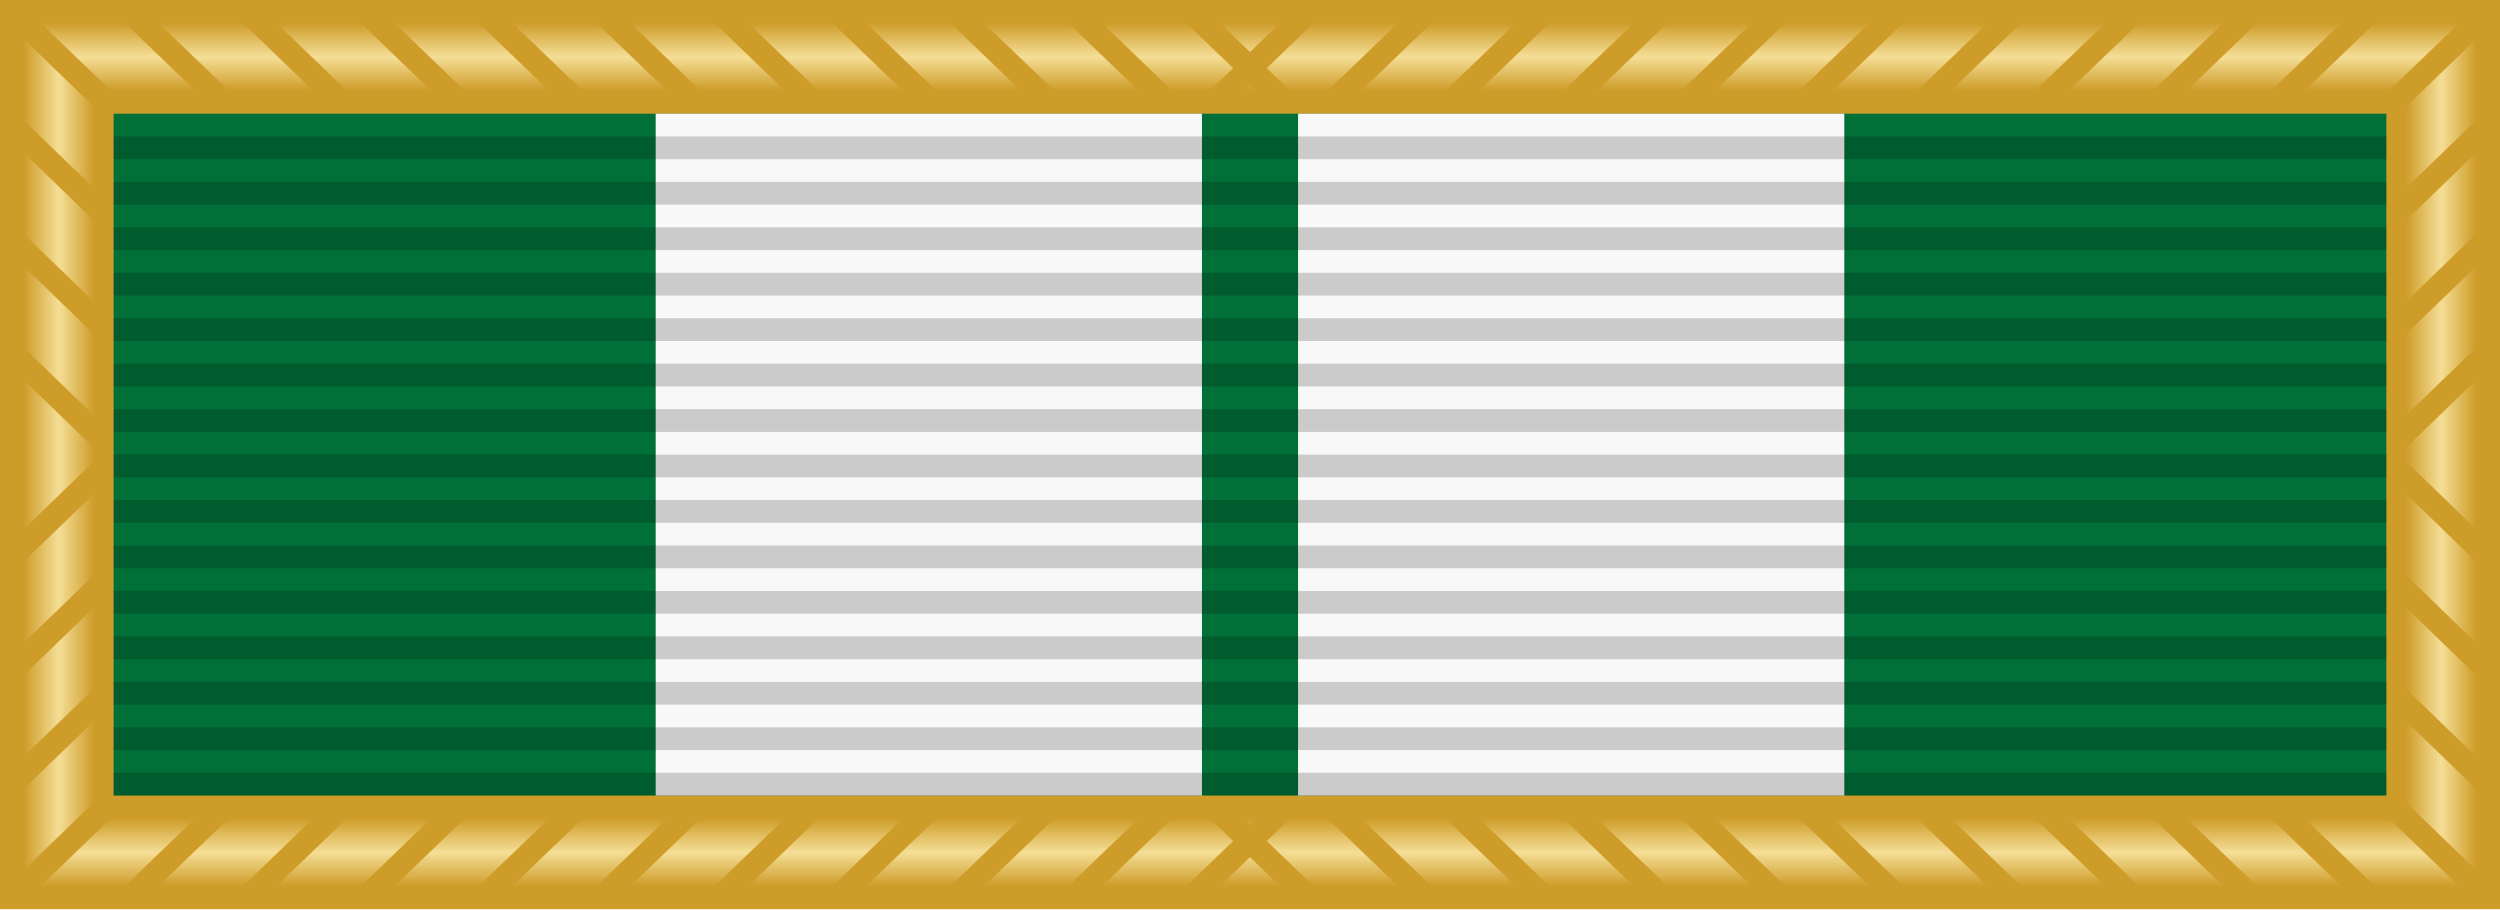
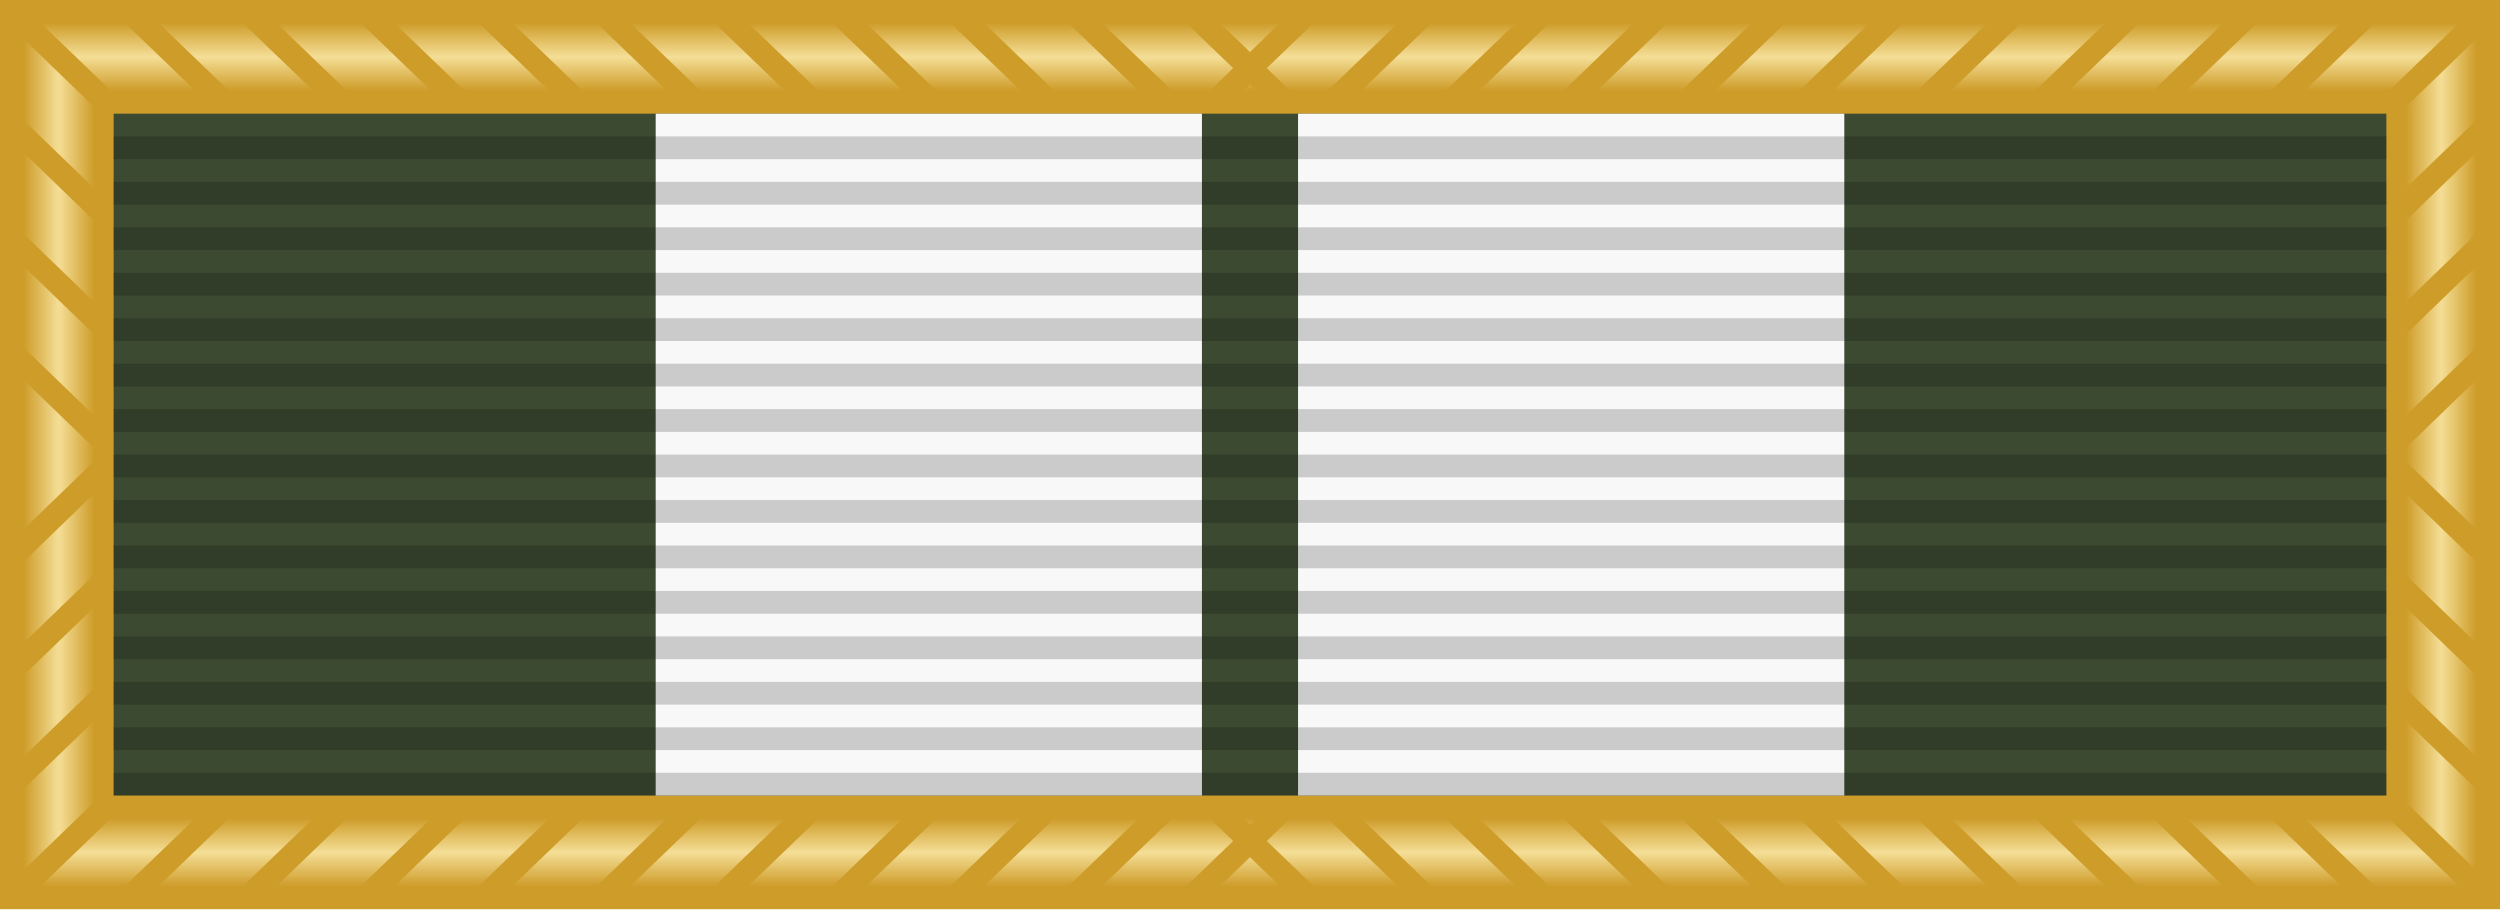
<svg xmlns="http://www.w3.org/2000/svg" xmlns:xlink="http://www.w3.org/1999/xlink" width="1.375in" height="0.5in" version="1.1" id="svg1" xml:space="preserve">
  <defs id="defs1">
    <pattern patternUnits="userSpaceOnUse" width="3.78" height="35.906" patternTransform="scale(1)" preserveAspectRatio="xMidYMid" id="pattern4" style="fill:#000000">
      <g id="g4">
        <rect style="opacity:0.3;vector-effect:non-scaling-stroke;fill:none;fill-opacity:1;stroke:none;stroke-width:0.453;stroke-linecap:round;stroke-linejoin:round;stroke-opacity:1;-inkscape-stroke:hairline" id="rect3" width="3.78" height="35.906" x="0" y="0" />
        <rect style="opacity:0.3;vector-effect:non-scaling-stroke;fill:#000000;fill-opacity:1;stroke:none;stroke-width:0.249;stroke-linecap:round;stroke-linejoin:round;stroke-opacity:1;-inkscape-stroke:hairline" id="rect4" width="3.78" height="1.89" x="0" y="1.89" />
        <rect style="opacity:0.3;vector-effect:non-scaling-stroke;fill:#000000;fill-opacity:1;stroke:none;stroke-width:0.249;stroke-linecap:round;stroke-linejoin:round;stroke-opacity:1;-inkscape-stroke:hairline" id="rect4-7" width="3.78" height="1.89" x="0" y="5.669" />
        <rect style="opacity:0.3;vector-effect:non-scaling-stroke;fill:#000000;fill-opacity:1;stroke:none;stroke-width:0.249;stroke-linecap:round;stroke-linejoin:round;stroke-opacity:1;-inkscape-stroke:hairline" id="rect4-1" width="3.78" height="1.89" x="0" y="9.449" />
        <rect style="opacity:0.3;vector-effect:non-scaling-stroke;fill:#000000;fill-opacity:1;stroke:none;stroke-width:0.249;stroke-linecap:round;stroke-linejoin:round;stroke-opacity:1;-inkscape-stroke:hairline" id="rect4-7-3" width="3.78" height="1.89" x="0" y="13.228" />
        <rect style="opacity:0.3;vector-effect:non-scaling-stroke;fill:#000000;fill-opacity:1;stroke:none;stroke-width:0.249;stroke-linecap:round;stroke-linejoin:round;stroke-opacity:1;-inkscape-stroke:hairline" id="rect4-13" width="3.78" height="1.89" x="0" y="17.008" />
        <rect style="opacity:0.3;vector-effect:non-scaling-stroke;fill:#000000;fill-opacity:1;stroke:none;stroke-width:0.249;stroke-linecap:round;stroke-linejoin:round;stroke-opacity:1;-inkscape-stroke:hairline" id="rect4-7-7" width="3.78" height="1.89" x="0" y="20.787" />
        <rect style="opacity:0.3;vector-effect:non-scaling-stroke;fill:#000000;fill-opacity:1;stroke:none;stroke-width:0.249;stroke-linecap:round;stroke-linejoin:round;stroke-opacity:1;-inkscape-stroke:hairline" id="rect4-1-8" width="3.78" height="1.89" x="0" y="24.567" />
        <rect style="opacity:0.3;vector-effect:non-scaling-stroke;fill:#000000;fill-opacity:1;stroke:none;stroke-width:0.249;stroke-linecap:round;stroke-linejoin:round;stroke-opacity:1;-inkscape-stroke:hairline" id="rect4-7-3-8" width="3.78" height="1.89" x="0" y="28.346" />
        <rect style="opacity:0.3;vector-effect:non-scaling-stroke;fill:#000000;fill-opacity:1;stroke:none;stroke-width:0.249;stroke-linecap:round;stroke-linejoin:round;stroke-opacity:1;-inkscape-stroke:hairline" id="rect4-7-3-8-4" width="3.78" height="1.89" x="0" y="32.126" />
      </g>
    </pattern>
    <linearGradient id="linGrad1" x1="0" y1="0" x2="0" y2="1">
      <stop offset="0" style="stop-color:#f4de96;stop-opacity:0" id="stop7" />
      <stop offset=".5" style="stop-color:#f4de96;stop-opacity:1" id="stop9" />
      <stop offset="1" style="stop-color:#f4de96;stop-opacity:0" id="stop11" />
    </linearGradient>
    <linearGradient id="linGrad2" x1="0" y1="0" x2="1" y2="0">
      <stop offset="0" style="stop-color:#f4de96;stop-opacity:0" id="stop14" />
      <stop offset=".5" style="stop-color:#f4de96;stop-opacity:1" id="stop16" />
      <stop offset="1" style="stop-color:#f4de96;stop-opacity:0" id="stop18" />
    </linearGradient>
    <linearGradient xlink:href="#linGrad1" id="linearGradient1" gradientUnits="userSpaceOnUse" gradientTransform="matrix(6.781861,0,0,0.232371,-16.09523,40.35919)" x1="0.17" y1="5.888" x2="0.17" y2="23.551" />
    <linearGradient xlink:href="#linGrad2" id="linearGradient2" gradientUnits="userSpaceOnUse" gradientTransform="matrix(0.3236396,0,0,4.86933,-16.09523,40.35919)" x1="3.559" y1="0.281" x2="14.236" y2="0.281" />
    <linearGradient xlink:href="#linGrad2" id="linearGradient3" gradientUnits="userSpaceOnUse" gradientTransform="matrix(0.3236396,0,0,4.86933,-16.09523,40.35919)" x1="363.021" y1="0.281" x2="373.698" y2="0.281" />
    <linearGradient xlink:href="#linGrad1" id="linearGradient4" gradientUnits="userSpaceOnUse" gradientTransform="matrix(6.781861,0,0,0.232371,-16.09523,40.35919)" x1="0.17" y1="211.962" x2="0.17" y2="229.626" />
  </defs>
  <g id="g1-9" transform="matrix(1.081124,0,0,0.8771779,17.40094,-35.40219)">
    <path d="M -16.095,40.359 H 106 V 95.086 H -16.095 Z" fill="#ce9c29" id="path20-4" style="stroke-width:1.255" />
    <path d="M -14.943,41.727 H 104.848 l -3.456,4.104 H -11.488 Z" fill="url(#linGrad1)" id="path26-5" style="fill:url(#linearGradient1);stroke-width:1.255" />
    <path d="m -14.943,41.727 3.456,4.104 v 43.781 l -3.456,4.104 z" fill="url(#linGrad2)" id="path28-9" style="fill:url(#linearGradient2);stroke-width:1.255" />
    <path d="m 104.848,41.727 v 51.99 l -3.456,-4.104 V 45.832 Z" fill="url(#linGrad2)" id="path30-3" style="fill:url(#linearGradient3);stroke-width:1.255" />
    <path d="M -14.943,93.718 H 104.848 l -3.456,-4.104 H -11.488 Z" fill="url(#linGrad1)" id="path32-9" style="fill:url(#linearGradient4);stroke-width:1.255" />
    <path d="m -15.519,41.043 4.607,5.473 m 1.152,-5.473 4.607,5.473 m 1.152,-5.473 4.607,5.473 m 1.152,-5.473 4.607,5.473 m 1.152,-5.473 4.607,5.473 m 1.152,-5.473 4.607,5.473 m 1.152,-5.473 4.607,5.473 m 1.152,-5.473 4.607,5.473 m 1.152,-5.473 4.607,5.473 m 1.152,-5.473 4.607,5.473 m 1.152,-5.473 4.607,5.473 m -3.456,0 4.607,-5.473 m 1.152,5.473 4.607,-5.473 m 1.152,5.473 4.607,-5.473 m 1.152,5.473 4.607,-5.473 m 1.152,5.473 4.607,-5.473 m 1.152,5.473 4.607,-5.473 m 1.152,5.473 4.607,-5.473 m 1.152,5.473 4.607,-5.473 m 1.152,5.473 4.607,-5.473 m 1.152,5.473 4.607,-5.473 m 1.152,5.473 4.607,-5.473 m -120.943,53.358 4.607,-5.473 m 1.152,5.473 4.607,-5.473 M -4.001,94.402 0.606,88.929 M 1.758,94.402 6.366,88.929 m 1.152,5.473 4.607,-5.473 m 1.152,5.473 4.607,-5.473 m 1.152,5.473 4.607,-5.473 m 1.152,5.473 4.607,-5.473 m 1.152,5.473 4.607,-5.473 m 1.152,5.473 4.607,-5.473 m 1.152,5.473 4.607,-5.473 m -3.456,0 4.607,5.473 m 1.152,-5.473 4.607,5.473 m 1.152,-5.473 4.607,5.473 m 1.152,-5.473 4.607,5.473 m 1.152,-5.473 4.607,5.473 m 1.152,-5.473 4.607,5.473 m 1.152,-5.473 4.607,5.473 m 1.152,-5.473 4.607,5.473 m 1.152,-5.473 4.607,5.473 m 1.152,-5.473 4.607,5.473 m 1.152,-5.473 4.607,5.473 m -120.943,-46.518 4.607,5.473 m -4.607,1.368 4.607,5.473 m -4.607,1.368 4.607,5.473 m 0,1.368 -4.607,5.473 m 4.607,1.368 -4.607,5.473 m 4.607,1.368 -4.607,5.473 m 120.943,-39.677 -4.607,5.473 m 4.607,1.368 -4.607,5.473 m 4.607,1.368 -4.607,5.473 m 0,1.368 4.607,5.473 m -4.607,1.368 4.607,5.473 m -4.607,1.368 4.607,5.473" fill="none" stroke="#ce9c29" stroke-width="1.255" id="path34-6" />
  </g>
  <g id="g5" transform="matrix(0.9523807,0,0,1,3.14288,1.3589478e-8)" style="display:inline">
-     <rect fill="#2350E6" width="126" height="36" id="rect1" style="fill:#006f38;fill-opacity:1;stroke-width:0.589" x="3" y="6.002" />
+     <rect fill="#2350E6" width="126" height="36" id="rect1" style="fill:#3c4a31;fill-opacity:1;stroke-width:0.589" x="3" y="6.002" />
    <g id="g1" transform="translate(-0.0520692,6.002453)">
      <rect style="vector-effect:non-scaling-stroke;fill:#f8f8f8;fill-opacity:1;stroke-width:0.766;stroke-linecap:round;stroke-linejoin:round;-inkscape-stroke:hairline" id="rect2-5" width="30.285" height="36" x="33.103" y="4.2915344e-06" />
      <rect style="vector-effect:non-scaling-stroke;fill:#f8f8f8;fill-opacity:1;stroke-width:0.766;stroke-linecap:round;stroke-linejoin:round;-inkscape-stroke:hairline" id="rect2-5-7" width="30.285" height="36" x="68.716" y="4.2915344e-06" />
    </g>
    <g id="g9" transform="translate(1.598758e-7,50.95521)">
      <g transform="matrix(3.607732,0,0,3.779529,-271.2352,-691.3447)" id="g5723-7" clip-path="none" style="display:inline" mask="none">
        <rect id="use5371-0" y="171.342" x="76.013" height="0.318" width="34.925" style="fill:#000000;fill-opacity:0.18;stroke:none;stroke-width:0.856" />
        <use height="100%" width="100%" x="0" y="0" xlink:href="#use5371-0" transform="translate(0,0.635)" id="use5680-3" />
        <use height="100%" width="100%" x="0" y="0" xlink:href="#use5371-0" transform="translate(0,1.27)" id="use5682-2" />
        <use height="100%" width="100%" x="0" y="0" xlink:href="#use5371-0" transform="translate(0,1.905)" id="use5684-2" />
        <use height="100%" width="100%" x="0" y="0" xlink:href="#use5371-0" transform="translate(0,2.54)" id="use5686-1" />
        <use height="100%" width="100%" x="0" y="0" xlink:href="#use5371-0" transform="translate(0,3.175)" id="use5688-6" />
        <use height="100%" width="100%" x="0" y="0" xlink:href="#use5371-0" transform="translate(0,3.81)" id="use5690-2" />
        <use height="100%" width="100%" x="0" y="0" xlink:href="#use5371-0" transform="translate(0,4.445)" id="use5692-2" />
        <use height="100%" width="100%" x="0" y="0" xlink:href="#use5371-0" transform="translate(0,5.08)" id="use5694-8" />
        <use height="100%" width="100%" x="0" y="0" xlink:href="#use5371-0" transform="translate(0,5.715)" id="use5696-2" />
        <use height="100%" width="100%" x="0" y="0" xlink:href="#use5371-0" transform="translate(0,6.35)" id="use5698-8" />
        <use height="100%" width="100%" x="0" y="0" xlink:href="#use5371-0" transform="translate(0,6.985)" id="use5700-2" />
        <use height="100%" width="100%" x="0" y="0" xlink:href="#use5371-0" transform="translate(0,7.62)" id="use5702-1" />
        <use height="100%" width="100%" x="0" y="0" xlink:href="#use5371-0" transform="translate(0,8.255)" id="use5704-5" />
        <use height="100%" width="100%" x="0" y="0" xlink:href="#use5371-0" transform="translate(0,8.89)" id="use5706-7" />
      </g>
    </g>
  </g>
</svg>
